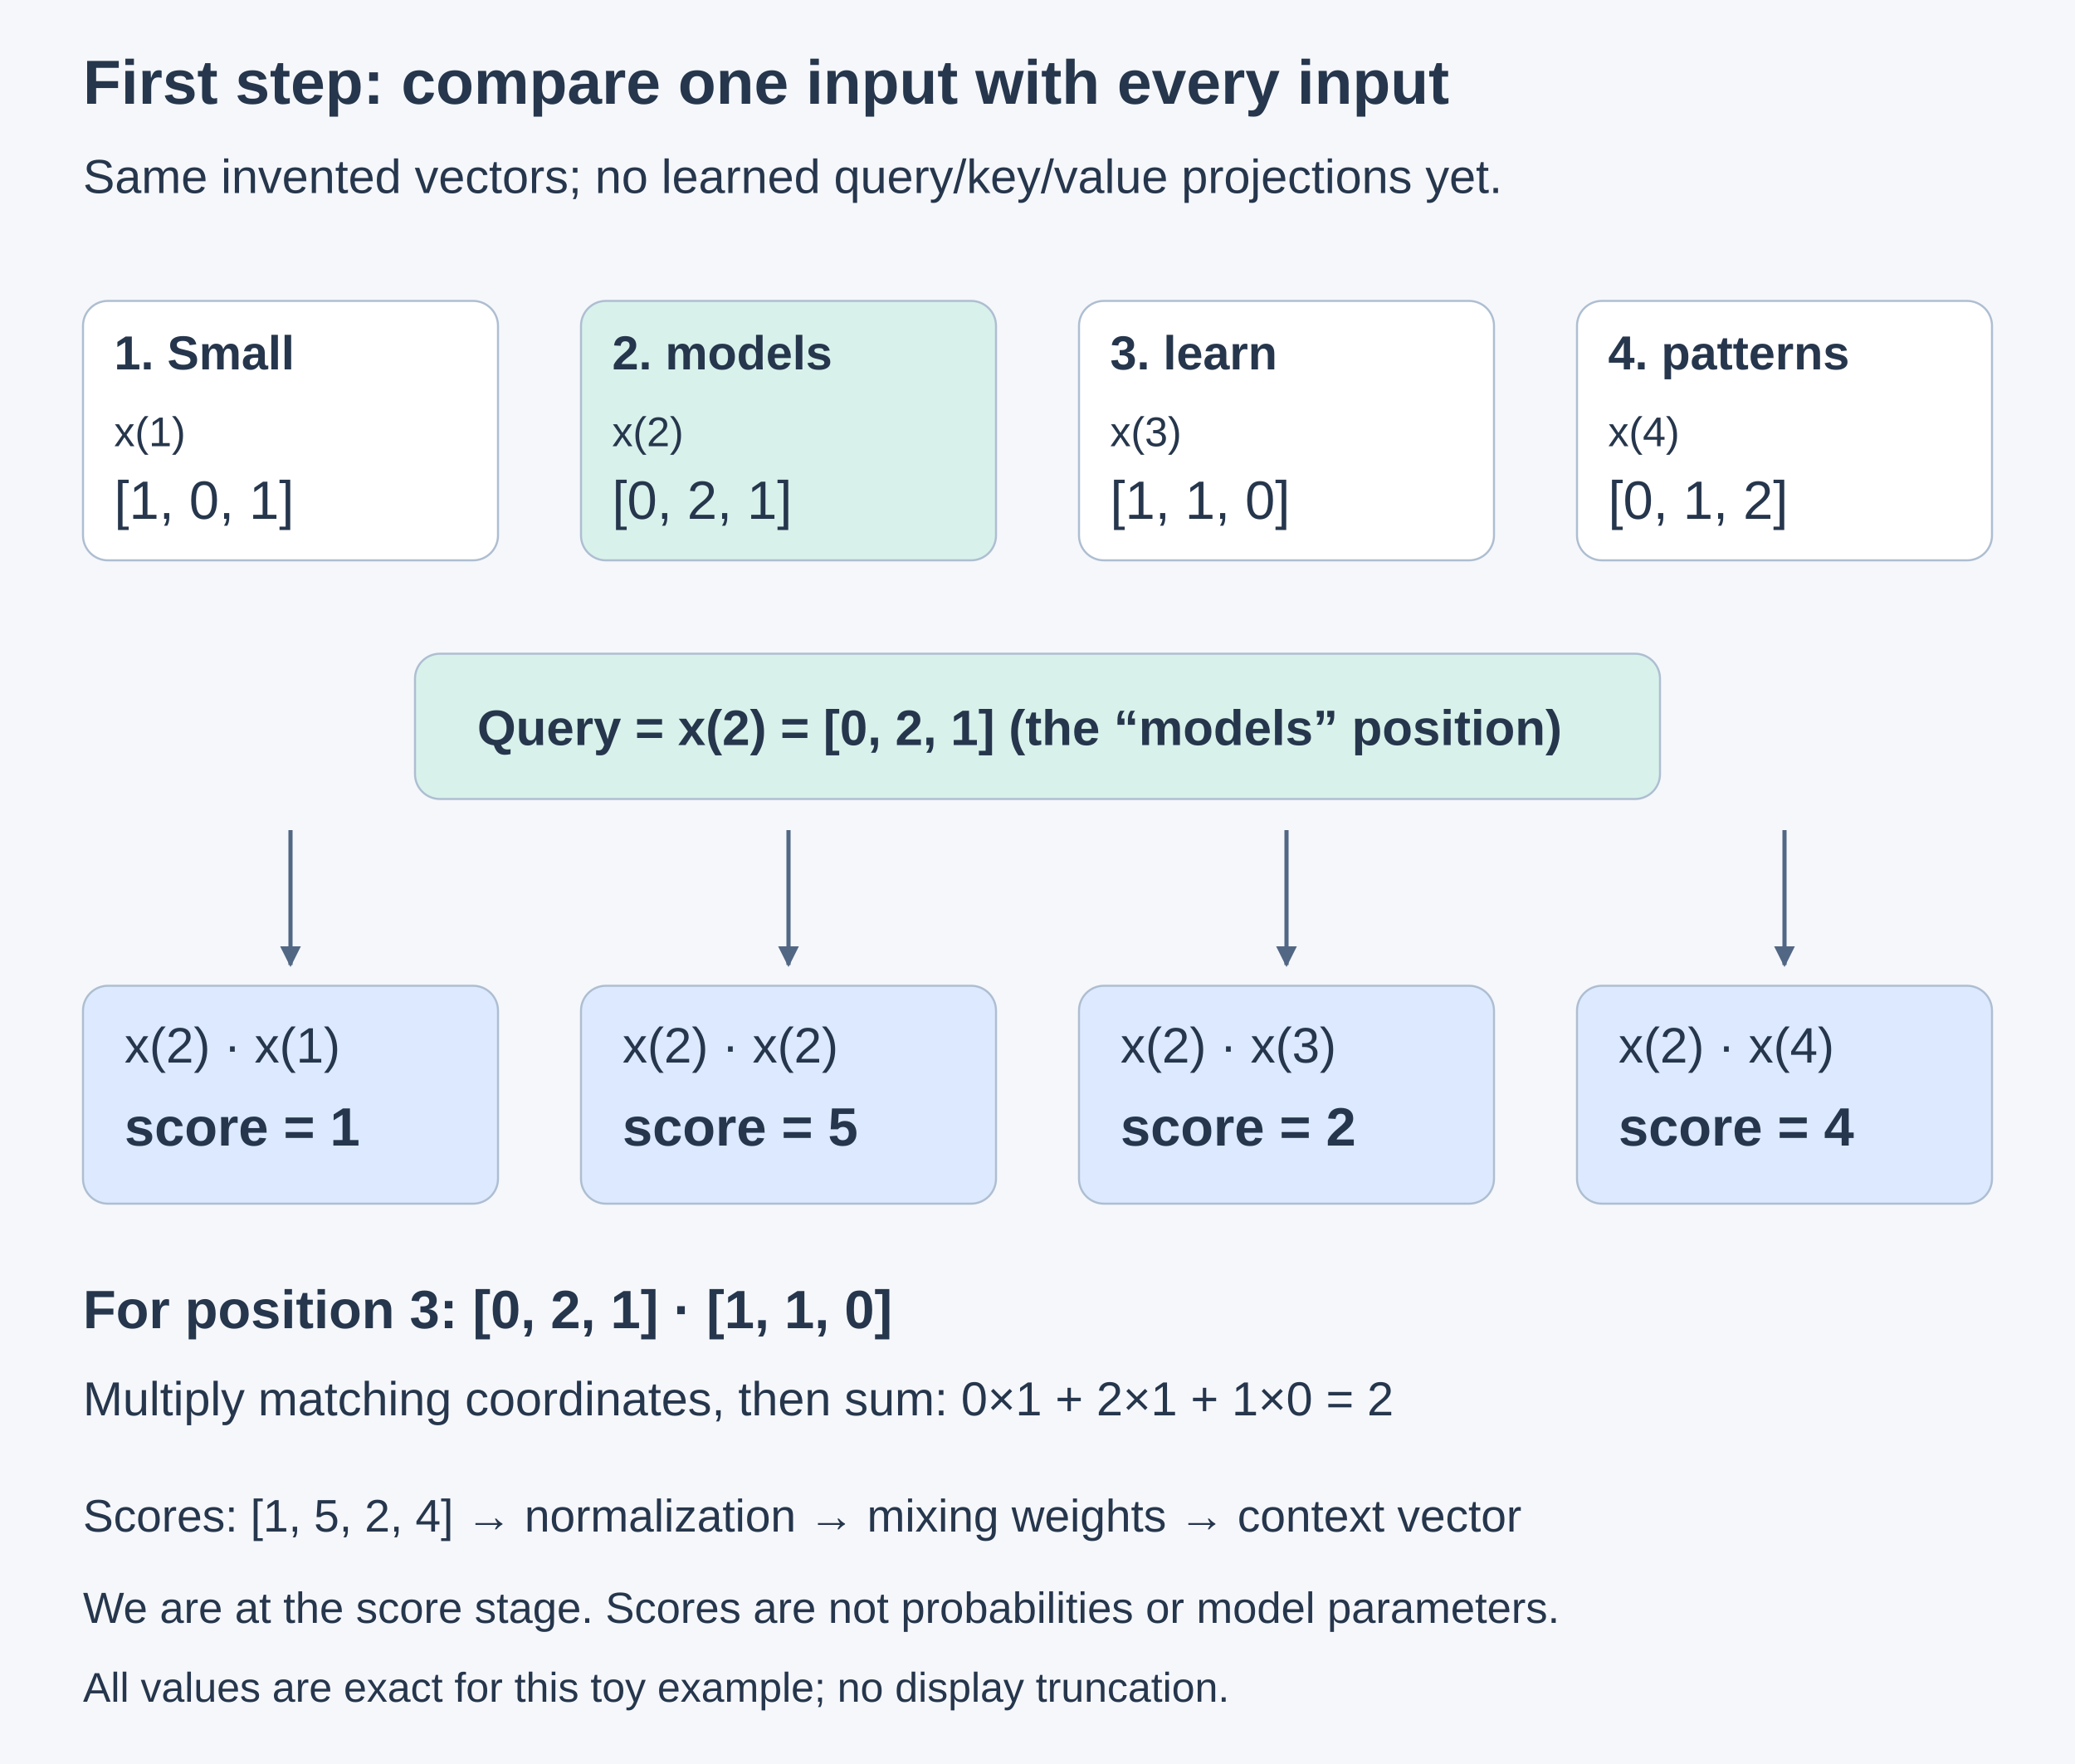
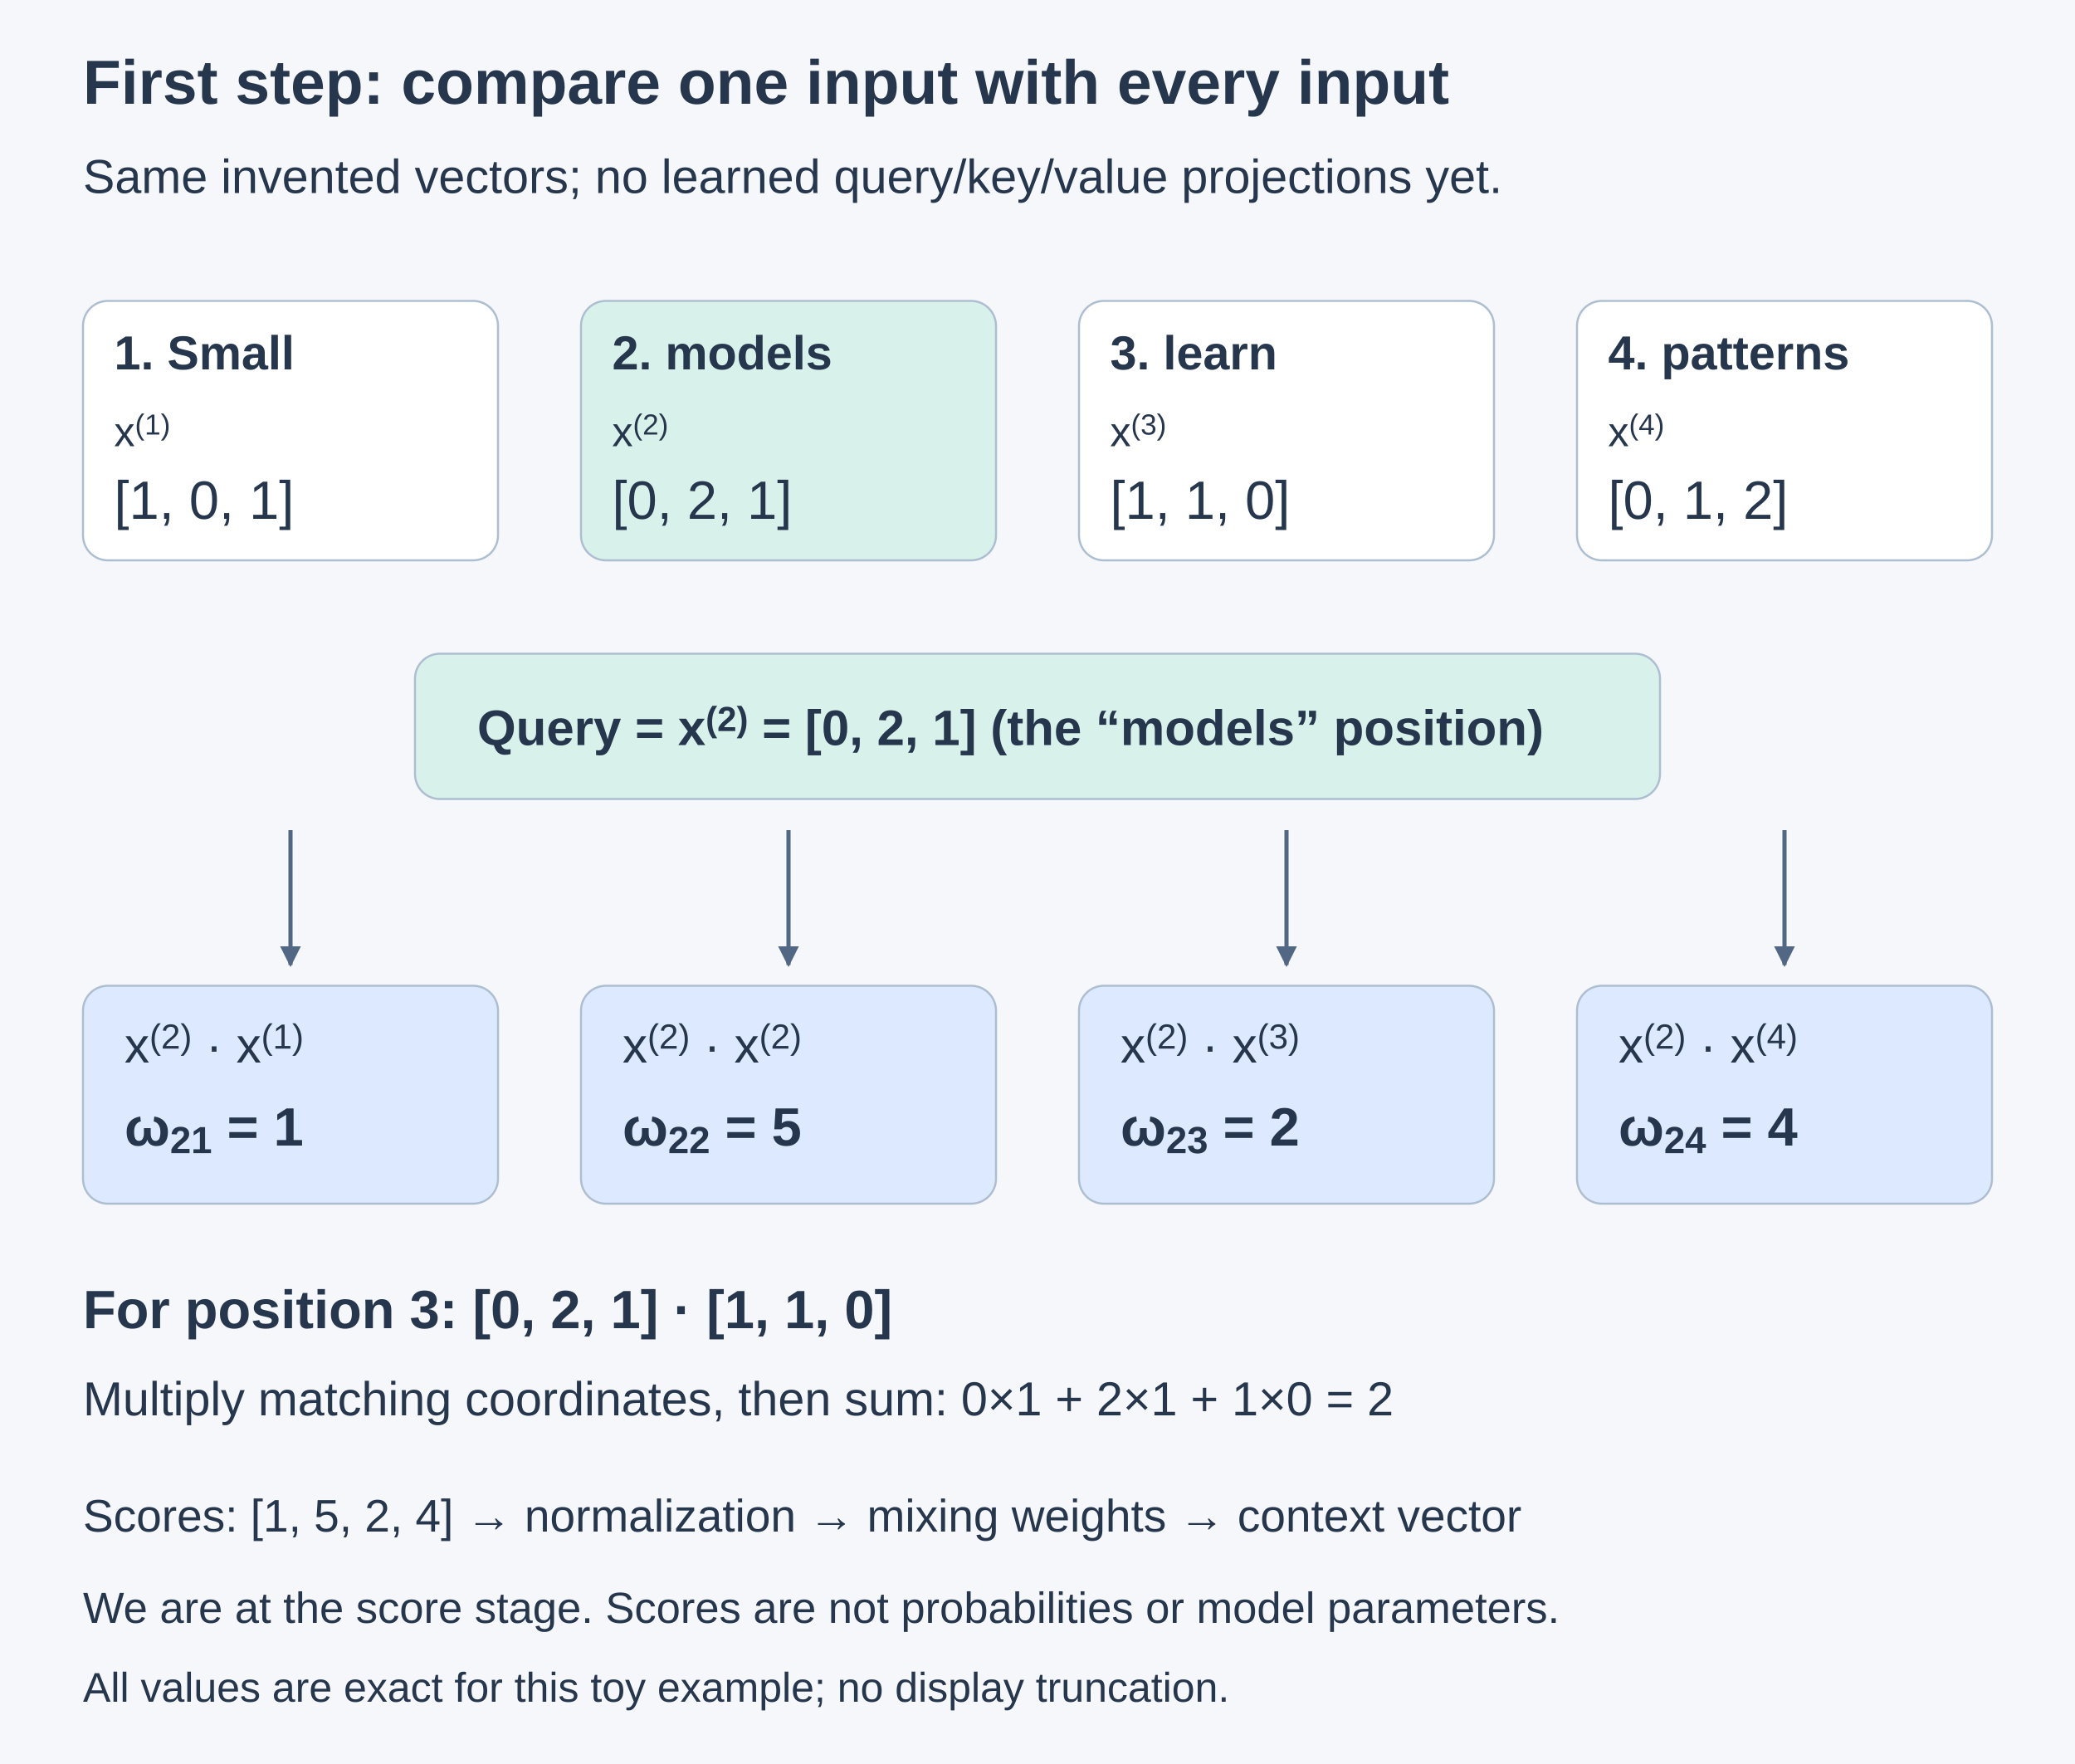
<svg xmlns="http://www.w3.org/2000/svg" width="1000" height="850" viewBox="0 0 1000 850" role="img" aria-labelledby="title desc">
  <rect width="1000" height="850" fill="#f5f7fb" />
  <defs>
    <marker id="arrow" viewBox="0 0 10 10" refX="9" refY="5" markerWidth="10" markerHeight="10" orient="auto" markerUnits="userSpaceOnUse">
      <path d="M0 0 L10 5 L0 10" fill="#526783" />
    </marker>
  </defs>
  <text x="40" y="50" font-family="Arial,Helvetica,sans-serif" font-size="30" font-weight="700" fill="#26364c">First step: compare one input with every input</text>
  <text x="40" y="93" font-family="Arial,Helvetica,sans-serif" font-size="23" font-weight="400" fill="#26364c">Same invented vectors; no learned query/key/value projections yet.</text>
  <rect x="40" y="145" width="200" height="125" rx="12" fill="#fff" stroke="#aebed1" />
  <text x="55" y="178" font-family="Arial,Helvetica,sans-serif" font-size="23" font-weight="700" fill="#26364c">1. Small</text>
-   <text x="55" y="215" font-family="Arial,Helvetica,sans-serif" font-size="20" font-weight="400" fill="#26364c">x(1)</text>
+   <text x="55" y="215" font-family="Arial,Helvetica,sans-serif" font-size="20" font-weight="400" fill="#26364c">x<tspan baseline-shift="super" font-size="70%">(1)</tspan>
+   </text>
  <text x="55" y="250" font-family="Arial,Helvetica,sans-serif" font-size="26" font-weight="400" fill="#26364c">[1, 0, 1]</text>
  <rect x="280" y="145" width="200" height="125" rx="12" fill="#d8f1eb" stroke="#aebed1" />
  <text x="295" y="178" font-family="Arial,Helvetica,sans-serif" font-size="23" font-weight="700" fill="#26364c">2. models</text>
-   <text x="295" y="215" font-family="Arial,Helvetica,sans-serif" font-size="20" font-weight="400" fill="#26364c">x(2)</text>
+   <text x="295" y="215" font-family="Arial,Helvetica,sans-serif" font-size="20" font-weight="400" fill="#26364c">x<tspan baseline-shift="super" font-size="70%">(2)</tspan>
+   </text>
  <text x="295" y="250" font-family="Arial,Helvetica,sans-serif" font-size="26" font-weight="400" fill="#26364c">[0, 2, 1]</text>
  <rect x="520" y="145" width="200" height="125" rx="12" fill="#fff" stroke="#aebed1" />
  <text x="535" y="178" font-family="Arial,Helvetica,sans-serif" font-size="23" font-weight="700" fill="#26364c">3. learn</text>
-   <text x="535" y="215" font-family="Arial,Helvetica,sans-serif" font-size="20" font-weight="400" fill="#26364c">x(3)</text>
+   <text x="535" y="215" font-family="Arial,Helvetica,sans-serif" font-size="20" font-weight="400" fill="#26364c">x<tspan baseline-shift="super" font-size="70%">(3)</tspan>
+   </text>
  <text x="535" y="250" font-family="Arial,Helvetica,sans-serif" font-size="26" font-weight="400" fill="#26364c">[1, 1, 0]</text>
  <rect x="760" y="145" width="200" height="125" rx="12" fill="#fff" stroke="#aebed1" />
  <text x="775" y="178" font-family="Arial,Helvetica,sans-serif" font-size="23" font-weight="700" fill="#26364c">4. patterns</text>
-   <text x="775" y="215" font-family="Arial,Helvetica,sans-serif" font-size="20" font-weight="400" fill="#26364c">x(4)</text>
+   <text x="775" y="215" font-family="Arial,Helvetica,sans-serif" font-size="20" font-weight="400" fill="#26364c">x<tspan baseline-shift="super" font-size="70%">(4)</tspan>
+   </text>
  <text x="775" y="250" font-family="Arial,Helvetica,sans-serif" font-size="26" font-weight="400" fill="#26364c">[0, 1, 2]</text>
  <rect x="200" y="315" width="600" height="70" rx="12" fill="#d8f1eb" stroke="#aebed1" />
-   <text x="230" y="359" font-family="Arial,Helvetica,sans-serif" font-size="24" font-weight="700" fill="#26364c">Query = x(2) = [0, 2, 1]  (the “models” position)</text>
+   <text x="230" y="359" font-family="Arial,Helvetica,sans-serif" font-size="24" font-weight="700" fill="#26364c">Query = x<tspan baseline-shift="super" font-size="70%">(2)</tspan> = [0, 2, 1]  (the “models” position)</text>
  <path d="M140 400 L140 465" stroke="#526783" stroke-width="2" fill="none" marker-end="url(#arrow)" />
  <rect x="40" y="475" width="200" height="105" rx="12" fill="#dce9ff" stroke="#aebed1" />
-   <text x="60" y="512" font-family="Arial,Helvetica,sans-serif" font-size="24" font-weight="400" fill="#26364c">x(2) · x(1)</text>
-   <text x="60" y="552" font-family="Arial,Helvetica,sans-serif" font-size="26" font-weight="700" fill="#26364c">score = 1</text>
+   <text x="60" y="512" font-family="Arial,Helvetica,sans-serif" font-size="24" font-weight="400" fill="#26364c">x<tspan baseline-shift="super" font-size="70%">(2)</tspan> · x<tspan baseline-shift="super" font-size="70%">(1)</tspan>
+   </text>
+   <text x="60" y="552" font-family="Arial,Helvetica,sans-serif" font-size="26" font-weight="700" fill="#26364c">ω<tspan baseline-shift="sub" font-size="70%">21</tspan> = 1</text>
  <path d="M380 400 L380 465" stroke="#526783" stroke-width="2" fill="none" marker-end="url(#arrow)" />
  <rect x="280" y="475" width="200" height="105" rx="12" fill="#dce9ff" stroke="#aebed1" />
-   <text x="300" y="512" font-family="Arial,Helvetica,sans-serif" font-size="24" font-weight="400" fill="#26364c">x(2) · x(2)</text>
-   <text x="300" y="552" font-family="Arial,Helvetica,sans-serif" font-size="26" font-weight="700" fill="#26364c">score = 5</text>
+   <text x="300" y="512" font-family="Arial,Helvetica,sans-serif" font-size="24" font-weight="400" fill="#26364c">x<tspan baseline-shift="super" font-size="70%">(2)</tspan> · x<tspan baseline-shift="super" font-size="70%">(2)</tspan>
+   </text>
+   <text x="300" y="552" font-family="Arial,Helvetica,sans-serif" font-size="26" font-weight="700" fill="#26364c">ω<tspan baseline-shift="sub" font-size="70%">22</tspan> = 5</text>
  <path d="M620 400 L620 465" stroke="#526783" stroke-width="2" fill="none" marker-end="url(#arrow)" />
  <rect x="520" y="475" width="200" height="105" rx="12" fill="#dce9ff" stroke="#aebed1" />
-   <text x="540" y="512" font-family="Arial,Helvetica,sans-serif" font-size="24" font-weight="400" fill="#26364c">x(2) · x(3)</text>
-   <text x="540" y="552" font-family="Arial,Helvetica,sans-serif" font-size="26" font-weight="700" fill="#26364c">score = 2</text>
+   <text x="540" y="512" font-family="Arial,Helvetica,sans-serif" font-size="24" font-weight="400" fill="#26364c">x<tspan baseline-shift="super" font-size="70%">(2)</tspan> · x<tspan baseline-shift="super" font-size="70%">(3)</tspan>
+   </text>
+   <text x="540" y="552" font-family="Arial,Helvetica,sans-serif" font-size="26" font-weight="700" fill="#26364c">ω<tspan baseline-shift="sub" font-size="70%">23</tspan> = 2</text>
  <path d="M860 400 L860 465" stroke="#526783" stroke-width="2" fill="none" marker-end="url(#arrow)" />
  <rect x="760" y="475" width="200" height="105" rx="12" fill="#dce9ff" stroke="#aebed1" />
-   <text x="780" y="512" font-family="Arial,Helvetica,sans-serif" font-size="24" font-weight="400" fill="#26364c">x(2) · x(4)</text>
-   <text x="780" y="552" font-family="Arial,Helvetica,sans-serif" font-size="26" font-weight="700" fill="#26364c">score = 4</text>
+   <text x="780" y="512" font-family="Arial,Helvetica,sans-serif" font-size="24" font-weight="400" fill="#26364c">x<tspan baseline-shift="super" font-size="70%">(2)</tspan> · x<tspan baseline-shift="super" font-size="70%">(4)</tspan>
+   </text>
+   <text x="780" y="552" font-family="Arial,Helvetica,sans-serif" font-size="26" font-weight="700" fill="#26364c">ω<tspan baseline-shift="sub" font-size="70%">24</tspan> = 4</text>
  <text x="40" y="640" font-family="Arial,Helvetica,sans-serif" font-size="26" font-weight="700" fill="#26364c">For position 3:  [0, 2, 1] · [1, 1, 0]</text>
  <text x="40" y="682" font-family="Arial,Helvetica,sans-serif" font-size="23" font-weight="400" fill="#26364c">Multiply matching coordinates, then sum: 0×1 + 2×1 + 1×0 = 2</text>
  <text x="40" y="738" font-family="Arial,Helvetica,sans-serif" font-size="22" font-weight="400" fill="#26364c">Scores: [1, 5, 2, 4] → normalization → mixing weights → context vector</text>
  <text x="40" y="782" font-family="Arial,Helvetica,sans-serif" font-size="21" font-weight="400" fill="#26364c">We are at the score stage. Scores are not probabilities or model parameters.</text>
  <text x="40" y="820" font-family="Arial,Helvetica,sans-serif" font-size="20" font-weight="400" fill="#26364c">All values are exact for this toy example; no display truncation.</text>
</svg>
